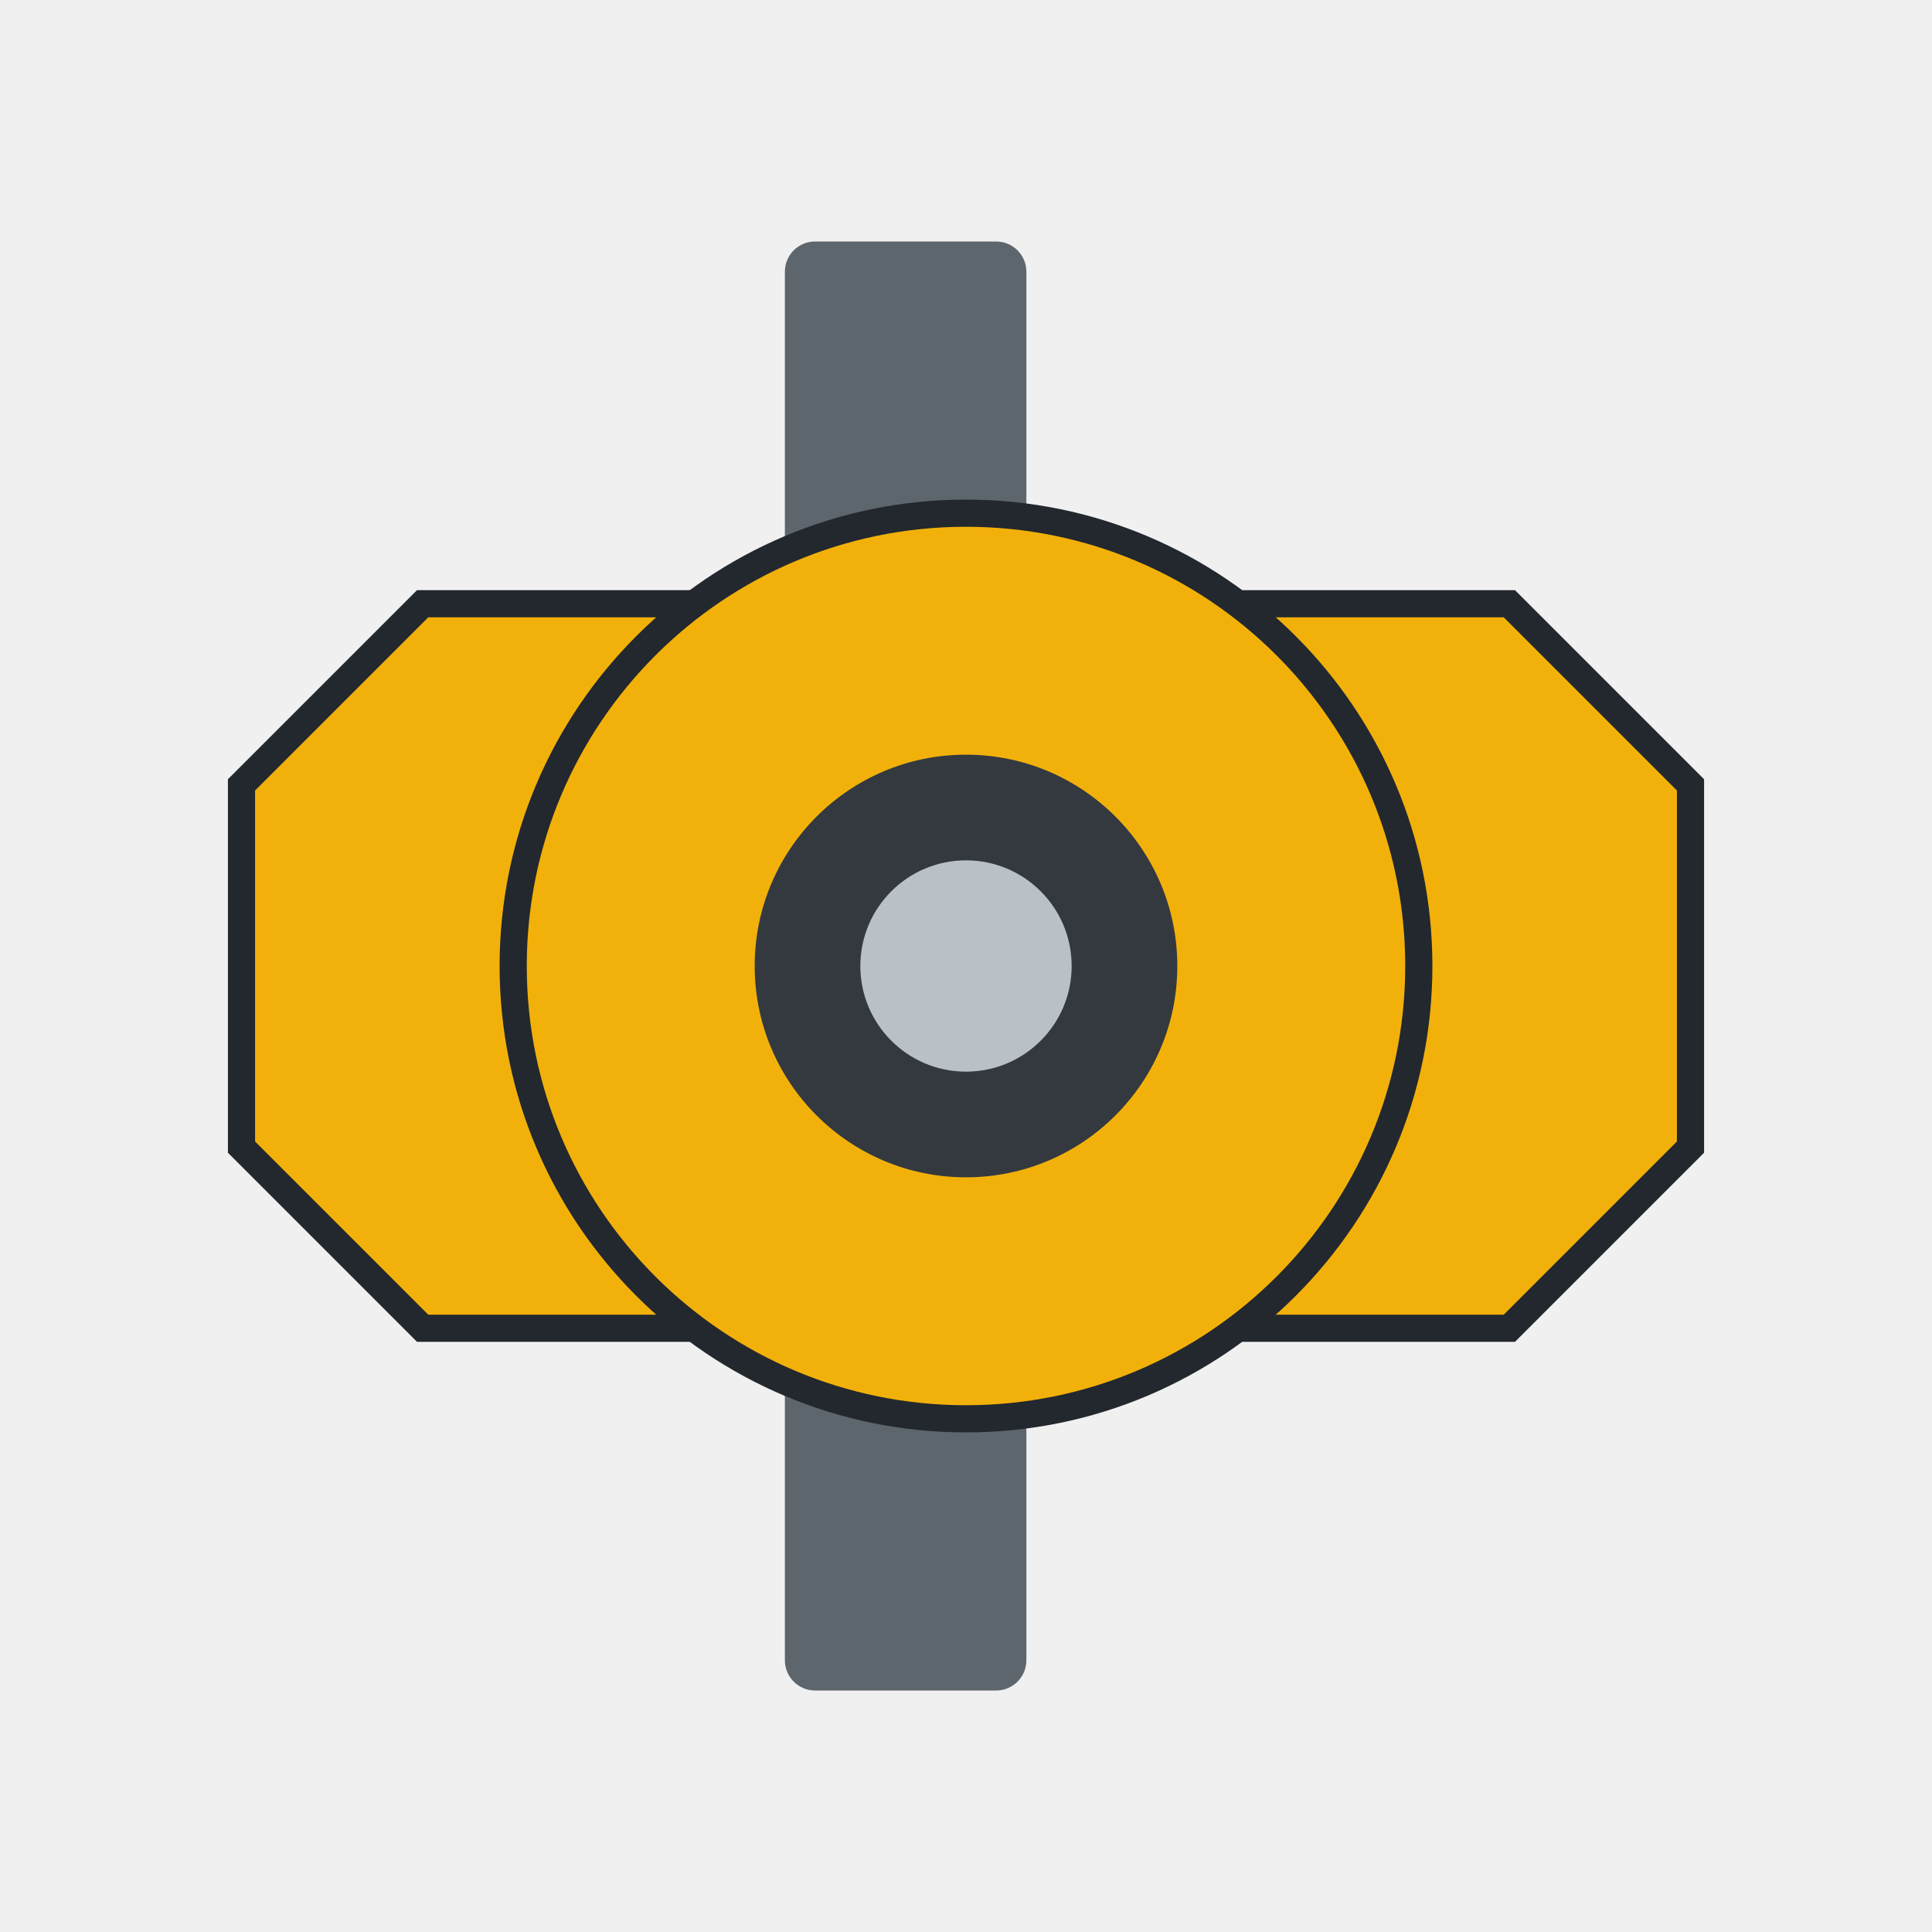
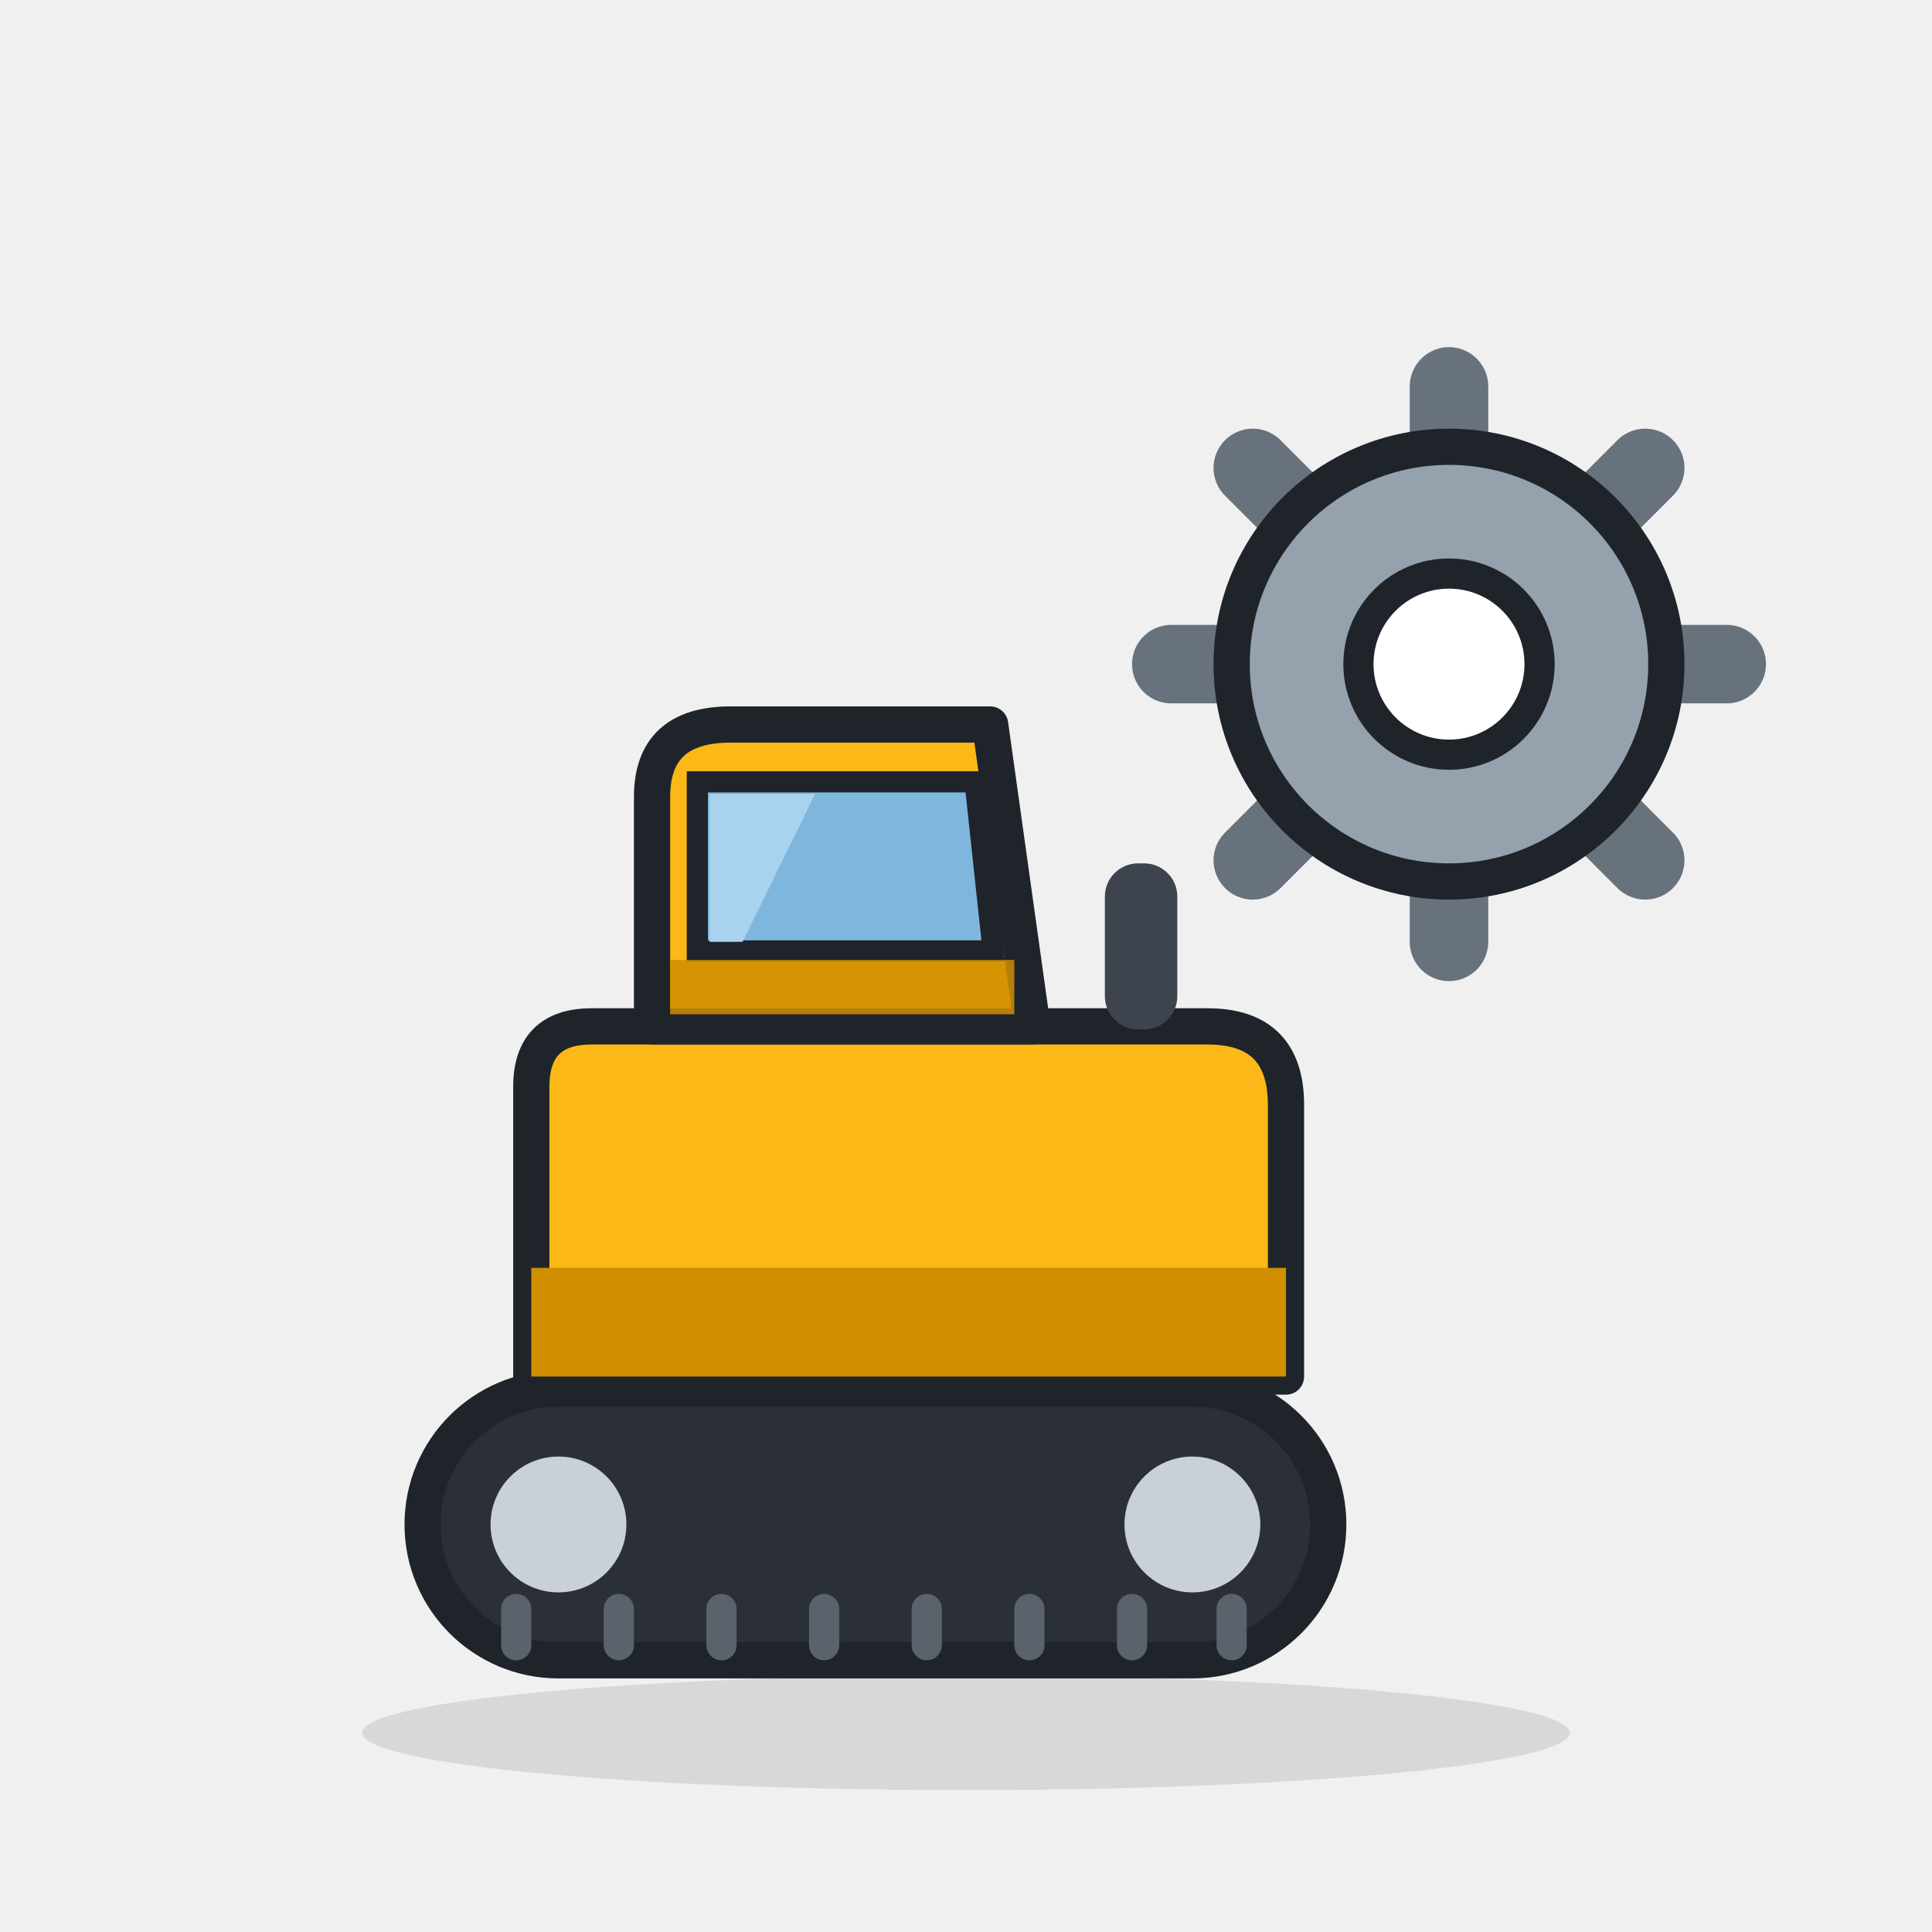
<svg xmlns="http://www.w3.org/2000/svg" viewBox="0 0 64 64">
-   <rect x="26" y="8" width="8" height="48" rx="1" fill="#5E666D" />
-   <polygon points="8,26 14,20 50,20 56,26 56,38 50,44 14,44 8,38" fill="#F2B10A" stroke="#23282E" stroke-width="0.9" />
-   <circle cx="32" cy="32" r="15" fill="#F2B10A" stroke="#23282E" stroke-width="0.9" />
-   <circle cx="32" cy="32" r="7" fill="#33393F" />
-   <circle cx="32" cy="32" r="3.5" fill="#B9C0C6" />
+   <ellipse cx="32" cy="57.4" rx="20" ry="1.9" fill="#000" opacity="0.10" />
+   <rect x="14" y="46" width="30" height="9" rx="4.5" fill="#2B3038" stroke="#1F242B" stroke-width="1.2" stroke-linejoin="round" />
+   <line x1="17.1" y1="53.3" x2="17.1" y2="54.5" stroke="#5A626C" stroke-width="1" stroke-linecap="round" />
+   <line x1="20.5" y1="53.3" x2="20.5" y2="54.5" stroke="#5A626C" stroke-width="1" stroke-linecap="round" />
+   <line x1="23.9" y1="53.3" x2="23.9" y2="54.5" stroke="#5A626C" stroke-width="1" stroke-linecap="round" />
+   <line x1="27.3" y1="53.3" x2="27.3" y2="54.5" stroke="#5A626C" stroke-width="1" stroke-linecap="round" />
+   <line x1="30.7" y1="53.3" x2="30.7" y2="54.5" stroke="#5A626C" stroke-width="1" stroke-linecap="round" />
+   <line x1="34.1" y1="53.3" x2="34.1" y2="54.5" stroke="#5A626C" stroke-width="1" stroke-linecap="round" />
+   <line x1="37.5" y1="53.3" x2="37.5" y2="54.5" stroke="#5A626C" stroke-width="1" stroke-linecap="round" />
+   <line x1="40.8" y1="53.3" x2="40.8" y2="54.5" stroke="#5A626C" stroke-width="1" stroke-linecap="round" />
+   <circle cx="18.5" cy="50.5" r="2.25" fill="#C9D0D6" />
+   <circle cx="39.5" cy="50.5" r="2.25" fill="#C9D0D6" />
+   <path d="M17.6 45.6 L17.6 36 Q17.6 34 19.6 34 L40 34 Q42.6 34 42.6 36.6 L42.6 45.6 Z" fill="#FBB816" stroke="#1F242B" stroke-width="1.2" stroke-linejoin="round" />
+   <rect x="17.6" y="42" width="25" height="3.6" fill="#D08E00" />
+   <path d="M21.6 34 L21.6 26.4 Q21.6 24 24.2 24 L32.8 24 L34.2 34 Z" fill="#FBB816" stroke="#1F242B" stroke-width="1.2" stroke-linejoin="round" />
+   <path d="M23.1 25.9 L32.3 25.9 L32.9 31.5 L23.1 31.5 Z" fill="#7FB6DD" stroke="#1F242B" stroke-width="0.7" />
+   <path d="M23.5 26.3 L27.0 26.3 L24.6 31.2 L23.5 31.2 Z" fill="#A9D2EF" />
+   <rect x="22.2" y="31.8" width="11.4" height="1.8" fill="#D08E00" opacity="0.85" />
+   <rect x="36.6" y="28.6" width="2.4" height="5.5" rx="1.1" fill="#3D444E" />
+   <line x1="54.0" y1="22.0" x2="57.2" y2="22.0" stroke="#67727D" stroke-width="2.6" stroke-linecap="round" />
+   <line x1="52.2" y1="26.2" x2="54.5" y2="28.5" stroke="#67727D" stroke-width="2.6" stroke-linecap="round" />
+   <line x1="48.0" y1="28.0" x2="48.0" y2="31.2" stroke="#67727D" stroke-width="2.6" stroke-linecap="round" />
+   <line x1="43.8" y1="26.2" x2="41.5" y2="28.5" stroke="#67727D" stroke-width="2.6" stroke-linecap="round" />
+   <line x1="42.0" y1="22.0" x2="38.8" y2="22.0" stroke="#67727D" stroke-width="2.6" stroke-linecap="round" />
+   <line x1="43.8" y1="17.8" x2="41.5" y2="15.5" stroke="#67727D" stroke-width="2.6" stroke-linecap="round" />
+   <line x1="48.0" y1="16.0" x2="48.0" y2="12.8" stroke="#67727D" stroke-width="2.6" stroke-linecap="round" />
+   <line x1="52.2" y1="17.8" x2="54.5" y2="15.5" stroke="#67727D" stroke-width="2.6" stroke-linecap="round" />
+   <circle cx="48" cy="22" r="7.2" fill="#95A1AC" stroke="#1F242B" stroke-width="1.2" stroke-linejoin="round" />
+   <circle cx="48" cy="22" r="3.0" fill="#FFFFFF" stroke="#1F242B" stroke-width="1" />
</svg>
